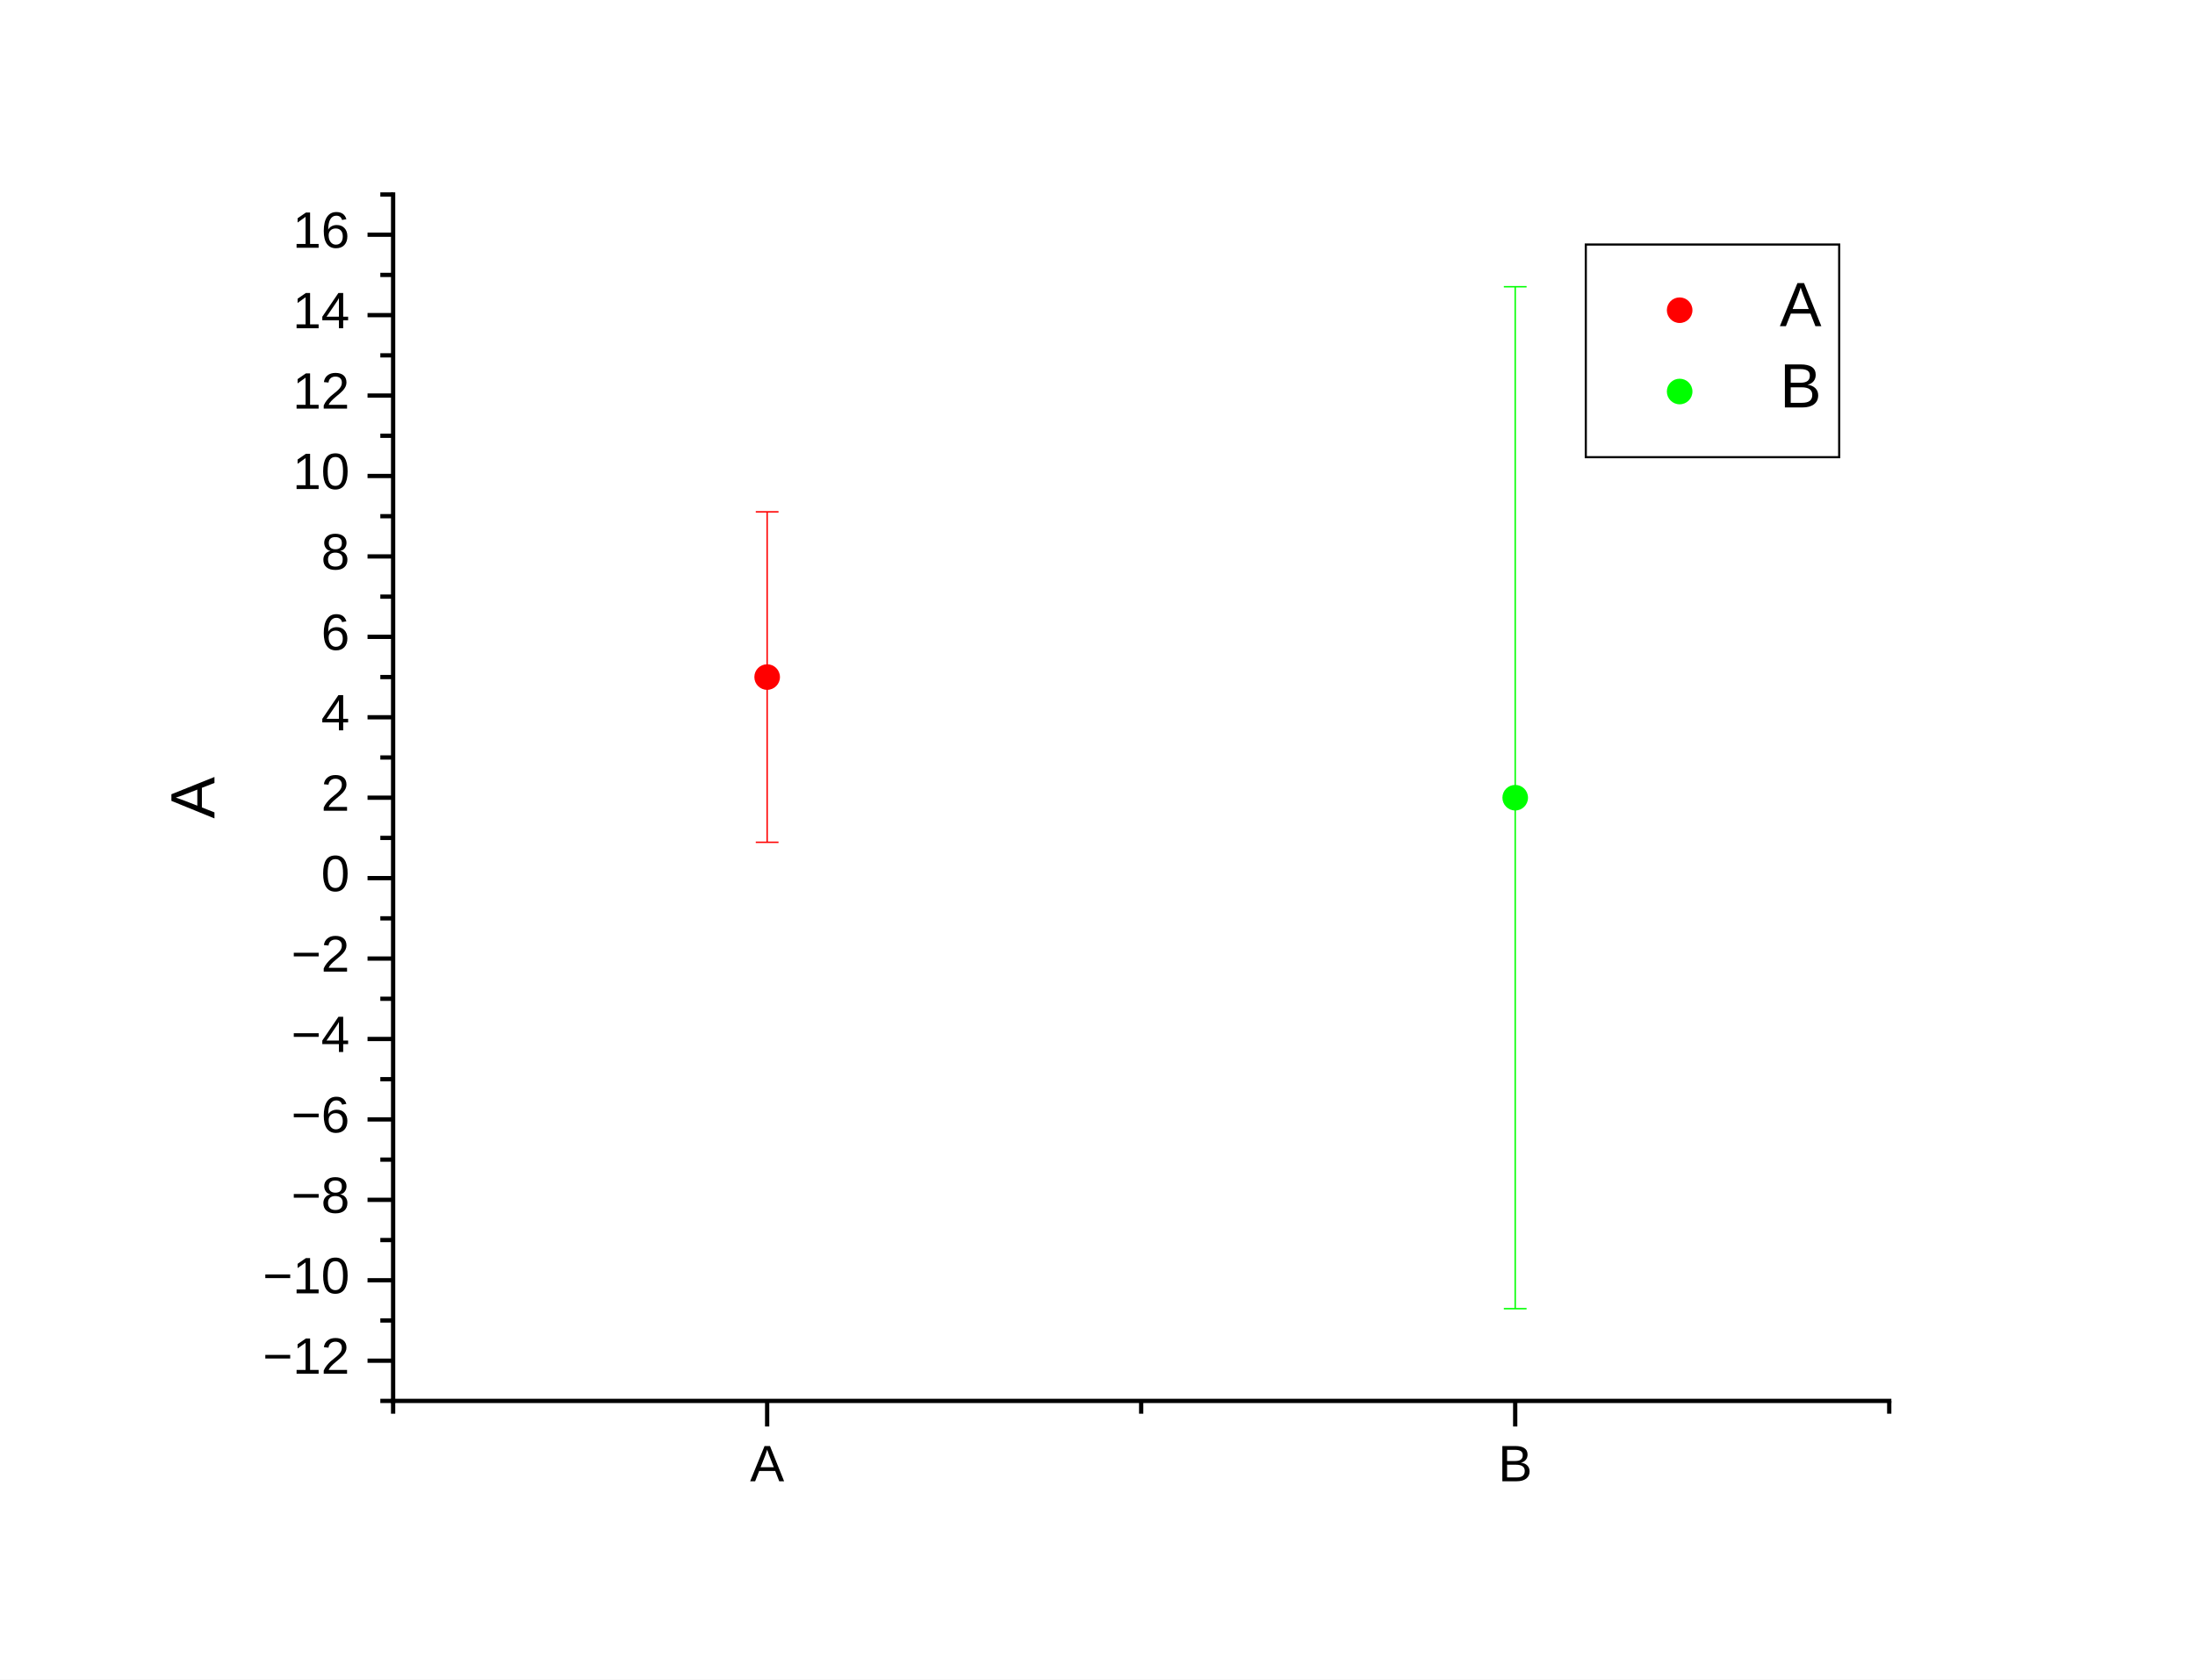
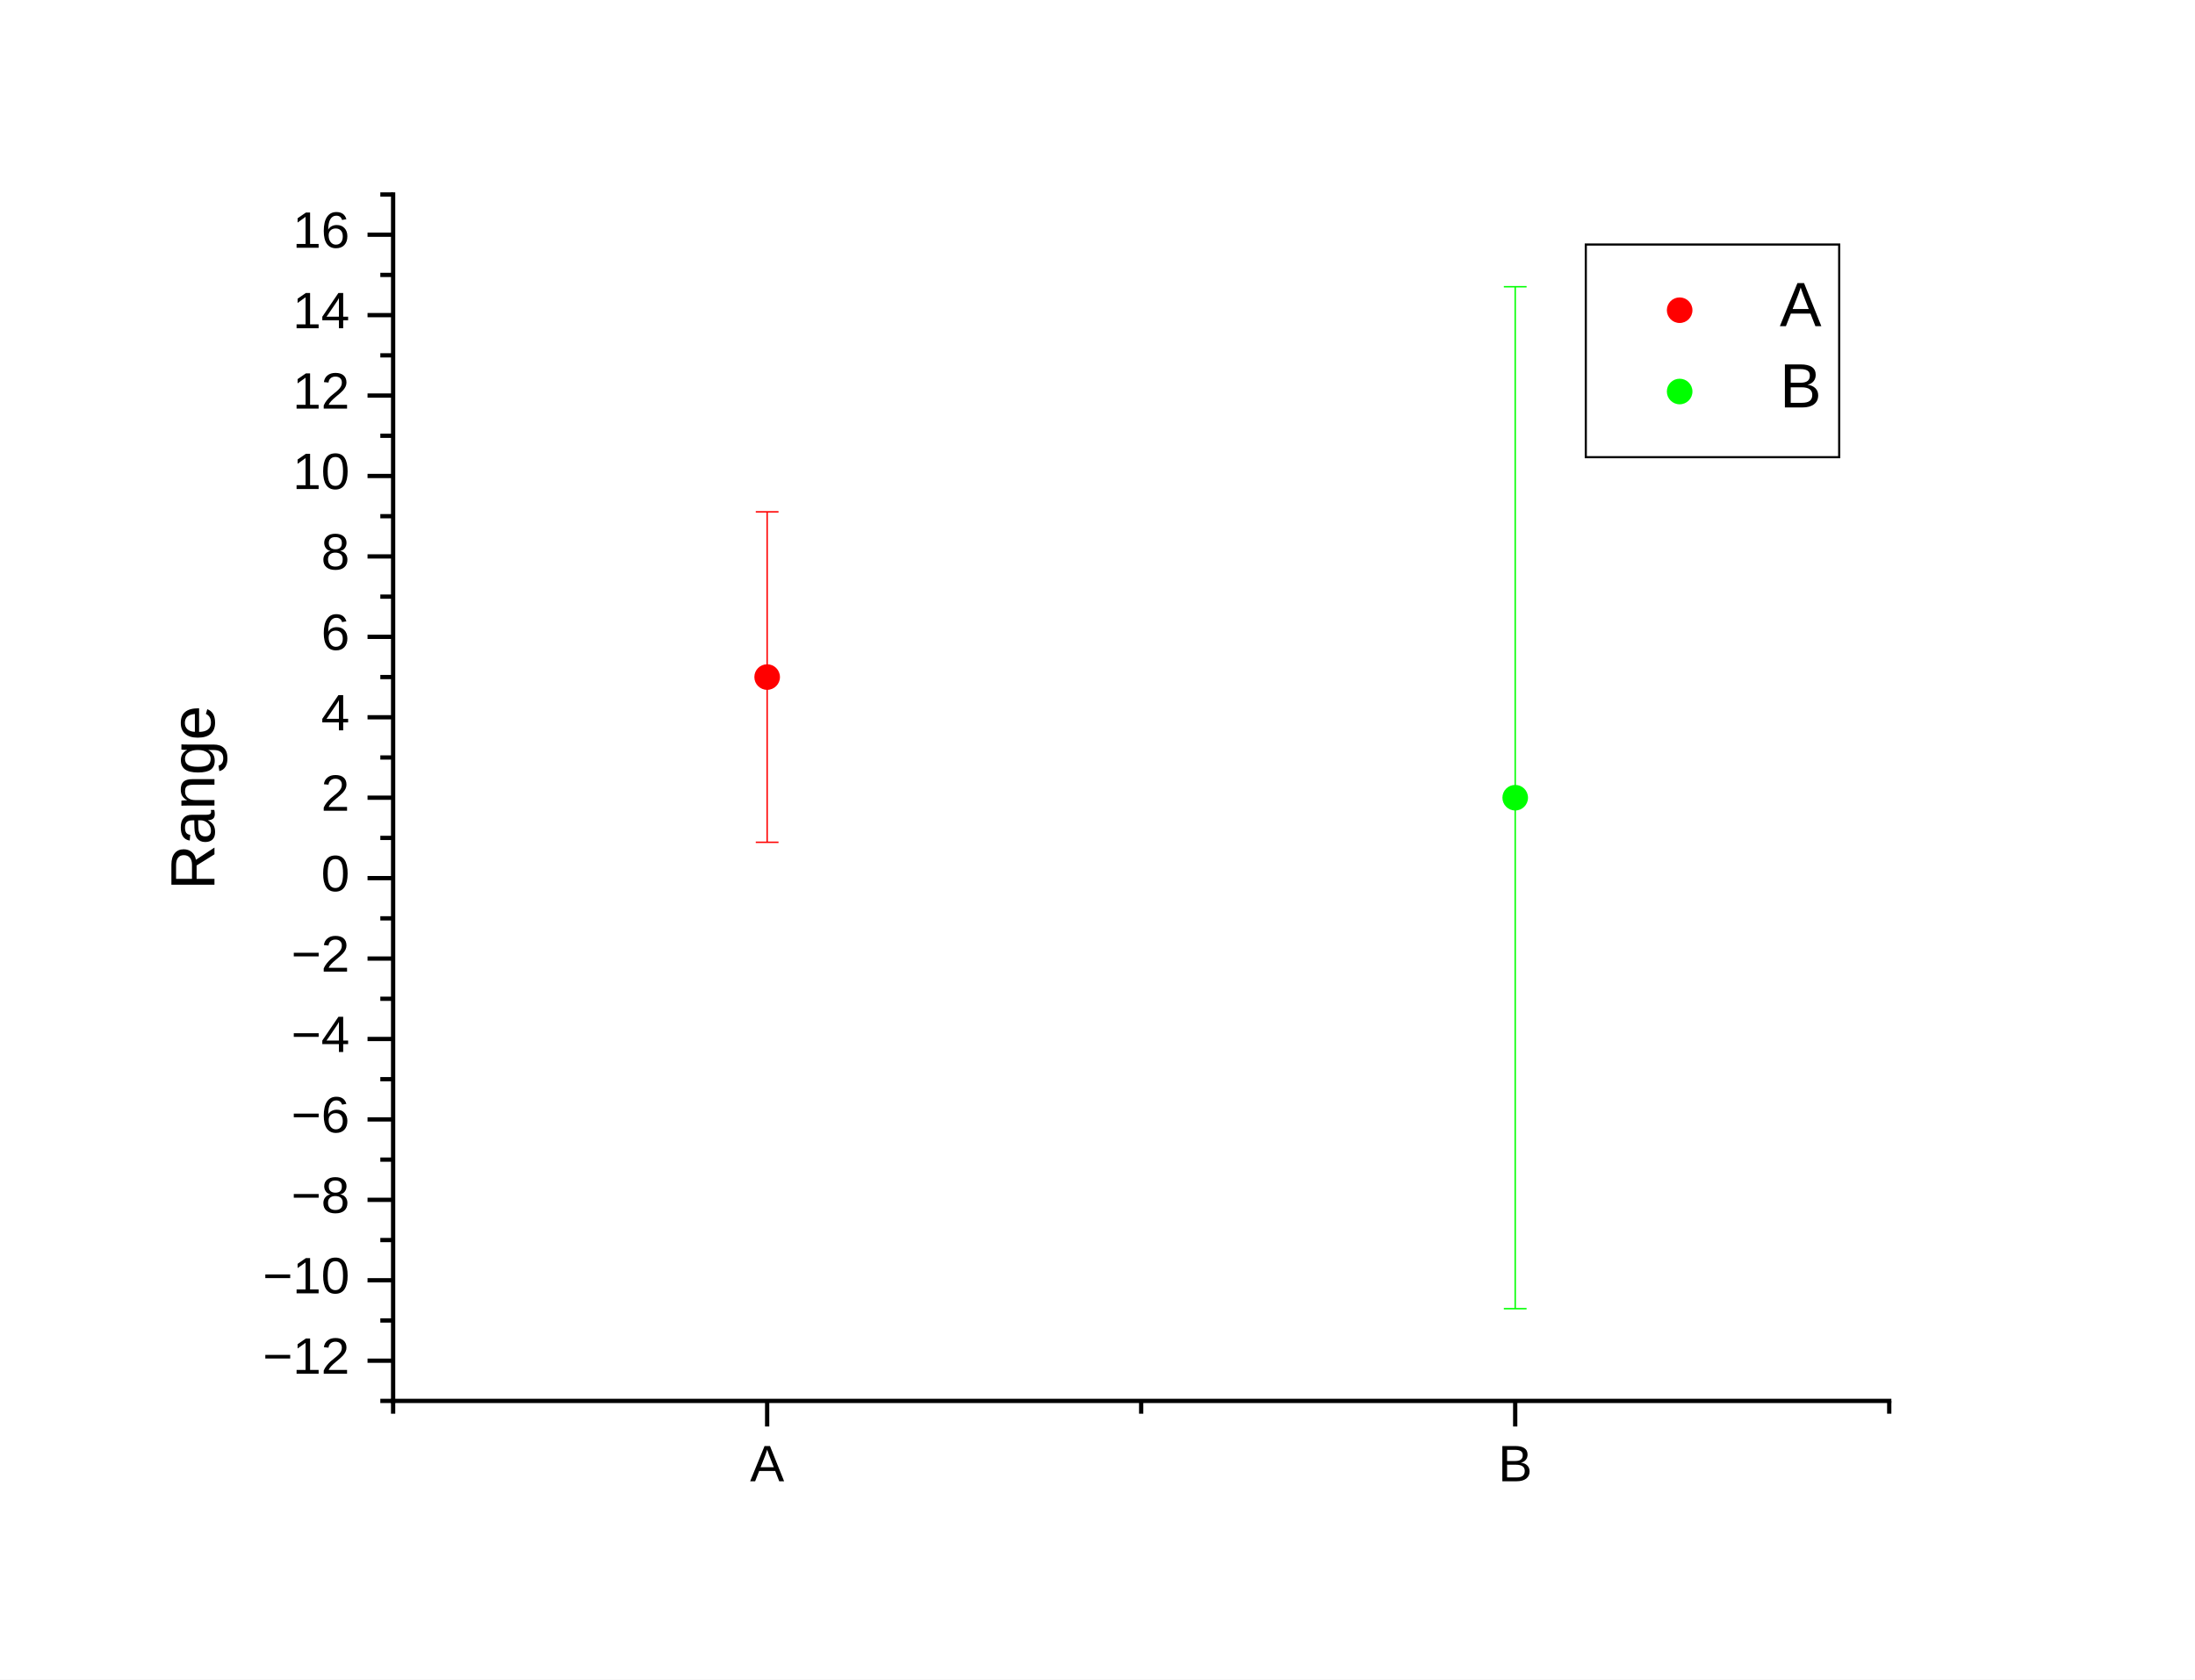
<svg xmlns="http://www.w3.org/2000/svg" width="771.84pt" height="590.76pt" viewBox="0 0 771.84 590.76">
  <rect x="0" y="0" width="771.84" height="590.76" fill="#FFFFFF" />
  <g id="layer0">
    <clipPath id="clip0">
      <rect x="138.237" y="68.41" width="526.086" height="424.343" />
    </clipPath>
    <g class="plots" clip-path="url(#clip0)">
      <path d="M269.758 180.033L269.758 296.261M265.758 180.033L273.758 180.033M265.758 296.261L273.758 296.261" fill="none" stroke="#FF0000" stroke-width="0.5" />
      <path d="M265.258 238.147A4.5 4.5 0 1 0 274.258 238.147A4.5 4.5 0 1 0 265.258 238.147Z" fill="#FF0000" />
      <path d="M532.801 100.855L532.801 460.308M528.801 100.855L536.801 100.855M528.801 460.308L536.801 460.308" fill="none" stroke="#00FF00" stroke-width="0.5" />
      <path d="M528.301 280.581A4.5 4.5 0 1 0 537.301 280.581A4.5 4.5 0 1 0 528.301 280.581Z" fill="#00FF00" />
    </g>
    <g class="overlay">
      <path d="M138.237 492.753L664.323 492.753" fill="none" stroke="#000000" stroke-width="1.5" stroke-linecap="square" />
      <path d="M138.237 68.41L138.237 492.753" fill="none" stroke="#000000" stroke-width="1.5" stroke-linecap="square" />
      <path d="M269.758 492.753L269.758 501.753M532.801 492.753L532.801 501.753M138.237 492.753L138.237 497.253M401.28 492.753L401.28 497.253M664.323 492.753L664.323 497.253" fill="none" stroke="#000000" stroke-width="1.5" />
      <path d="M138.237 478.608L129.237 478.608M138.237 450.319L129.237 450.319M138.237 422.029L129.237 422.029M138.237 393.74L129.237 393.74M138.237 365.45L129.237 365.45M138.237 337.161L129.237 337.161M138.237 308.871L129.237 308.871M138.237 280.581L129.237 280.581M138.237 252.292L129.237 252.292M138.237 224.002L129.237 224.002M138.237 195.713L129.237 195.713M138.237 167.423L129.237 167.423M138.237 139.134L129.237 139.134M138.237 110.844L129.237 110.844M138.237 82.555L129.237 82.555M138.237 492.753L133.737 492.753M138.237 464.463L133.737 464.463M138.237 436.174L133.737 436.174M138.237 407.884L133.737 407.884M138.237 379.595L133.737 379.595M138.237 351.305L133.737 351.305M138.237 323.016L133.737 323.016M138.237 294.726L133.737 294.726M138.237 266.437L133.737 266.437M138.237 238.147L133.737 238.147M138.237 209.858L133.737 209.858M138.237 181.568L133.737 181.568M138.237 153.279L133.737 153.279M138.237 124.989L133.737 124.989M138.237 96.7L133.737 96.7M138.237 68.41L133.737 68.41" fill="none" stroke="#000000" stroke-width="1.5" />
      <text x="269.758" y="521.013" font-family="'Arial', 'Liberation Sans', 'Helvetica', 'DejaVu Sans', sans-serif" font-size="18" fill="#000000" text-anchor="middle">A</text>
      <text x="532.801" y="521.013" font-family="'Arial', 'Liberation Sans', 'Helvetica', 'DejaVu Sans', sans-serif" font-size="18" fill="#000000" text-anchor="middle">B</text>
      <text x="122.937" y="483.198" font-family="'Arial', 'Liberation Sans', 'Helvetica', 'DejaVu Sans', sans-serif" font-size="18" fill="#000000" text-anchor="end">−12</text>
      <text x="122.937" y="454.909" font-family="'Arial', 'Liberation Sans', 'Helvetica', 'DejaVu Sans', sans-serif" font-size="18" fill="#000000" text-anchor="end">−10</text>
      <text x="122.937" y="426.619" font-family="'Arial', 'Liberation Sans', 'Helvetica', 'DejaVu Sans', sans-serif" font-size="18" fill="#000000" text-anchor="end">−8</text>
      <text x="122.937" y="398.33" font-family="'Arial', 'Liberation Sans', 'Helvetica', 'DejaVu Sans', sans-serif" font-size="18" fill="#000000" text-anchor="end">−6</text>
      <text x="122.937" y="370.04" font-family="'Arial', 'Liberation Sans', 'Helvetica', 'DejaVu Sans', sans-serif" font-size="18" fill="#000000" text-anchor="end">−4</text>
      <text x="122.937" y="341.751" font-family="'Arial', 'Liberation Sans', 'Helvetica', 'DejaVu Sans', sans-serif" font-size="18" fill="#000000" text-anchor="end">−2</text>
      <text x="122.937" y="313.461" font-family="'Arial', 'Liberation Sans', 'Helvetica', 'DejaVu Sans', sans-serif" font-size="18" fill="#000000" text-anchor="end">0</text>
      <text x="122.937" y="285.171" font-family="'Arial', 'Liberation Sans', 'Helvetica', 'DejaVu Sans', sans-serif" font-size="18" fill="#000000" text-anchor="end">2</text>
      <text x="122.937" y="256.882" font-family="'Arial', 'Liberation Sans', 'Helvetica', 'DejaVu Sans', sans-serif" font-size="18" fill="#000000" text-anchor="end">4</text>
      <text x="122.937" y="228.592" font-family="'Arial', 'Liberation Sans', 'Helvetica', 'DejaVu Sans', sans-serif" font-size="18" fill="#000000" text-anchor="end">6</text>
      <text x="122.937" y="200.303" font-family="'Arial', 'Liberation Sans', 'Helvetica', 'DejaVu Sans', sans-serif" font-size="18" fill="#000000" text-anchor="end">8</text>
      <text x="122.937" y="172.013" font-family="'Arial', 'Liberation Sans', 'Helvetica', 'DejaVu Sans', sans-serif" font-size="18" fill="#000000" text-anchor="end">10</text>
      <text x="122.937" y="143.724" font-family="'Arial', 'Liberation Sans', 'Helvetica', 'DejaVu Sans', sans-serif" font-size="18" fill="#000000" text-anchor="end">12</text>
      <text x="122.937" y="115.434" font-family="'Arial', 'Liberation Sans', 'Helvetica', 'DejaVu Sans', sans-serif" font-size="18" fill="#000000" text-anchor="end">14</text>
      <text x="122.937" y="87.145" font-family="'Arial', 'Liberation Sans', 'Helvetica', 'DejaVu Sans', sans-serif" font-size="18" fill="#000000" text-anchor="end">16</text>
-       <text x="75.417" y="280.581" font-family="'Arial', 'Liberation Sans', 'Helvetica', 'DejaVu Sans', sans-serif" font-size="22" fill="#000000" text-anchor="middle" transform="rotate(-90 75.417 280.581)">A</text>
+       <text x="75.417" y="280.581" font-family="'Arial', 'Liberation Sans', 'Helvetica', 'DejaVu Sans', sans-serif" font-size="22" fill="#000000" text-anchor="middle" transform="rotate(-90 75.417 280.581)">Range</text>
      <rect x="557.623" y="86.01" width="89.1" height="74.8" fill="none" stroke="#000000" stroke-width="0.75" />
      <path d="M586.123 109.11A4.5 4.5 0 1 0 595.123 109.11A4.5 4.5 0 1 0 586.123 109.11Z" fill="#FF0000" />
      <text x="625.823" y="114.72" font-family="'Arial', 'Liberation Sans', 'Helvetica', 'DejaVu Sans', sans-serif" font-size="22" fill="#000000">A</text>
      <path d="M586.123 137.71A4.5 4.5 0 1 0 595.123 137.71A4.5 4.5 0 1 0 586.123 137.71Z" fill="#00FF00" />
      <text x="625.823" y="143.32" font-family="'Arial', 'Liberation Sans', 'Helvetica', 'DejaVu Sans', sans-serif" font-size="22" fill="#000000">B</text>
    </g>
  </g>
</svg>
